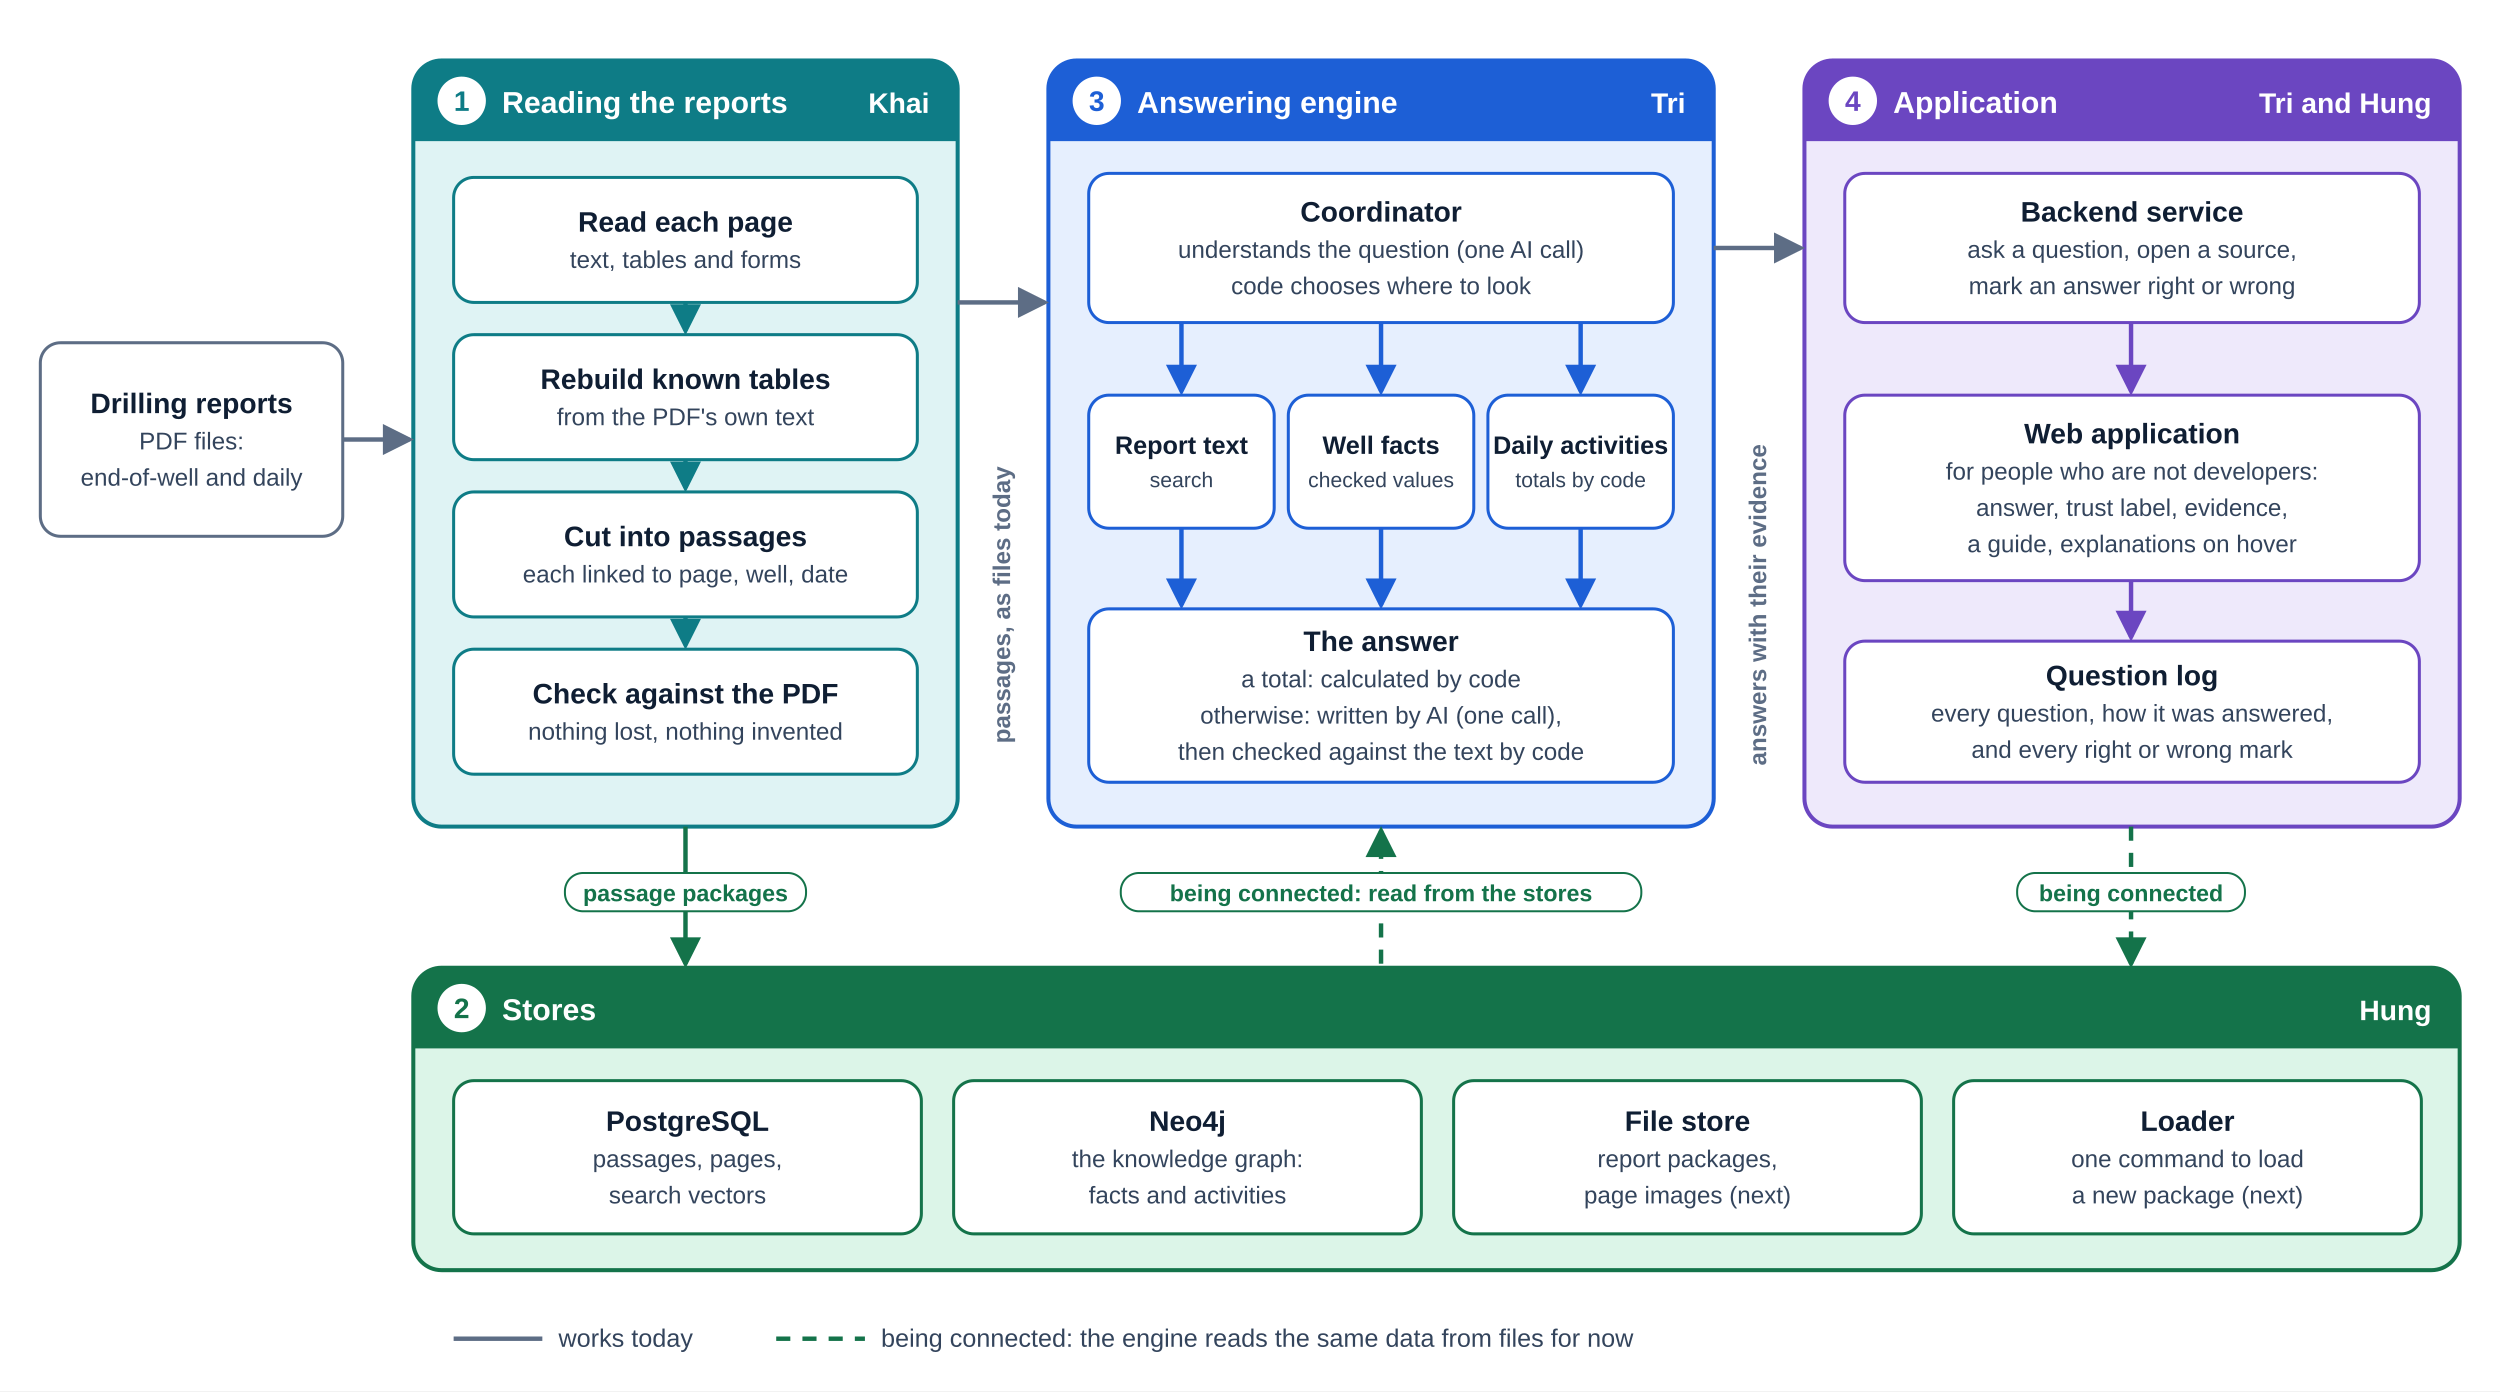
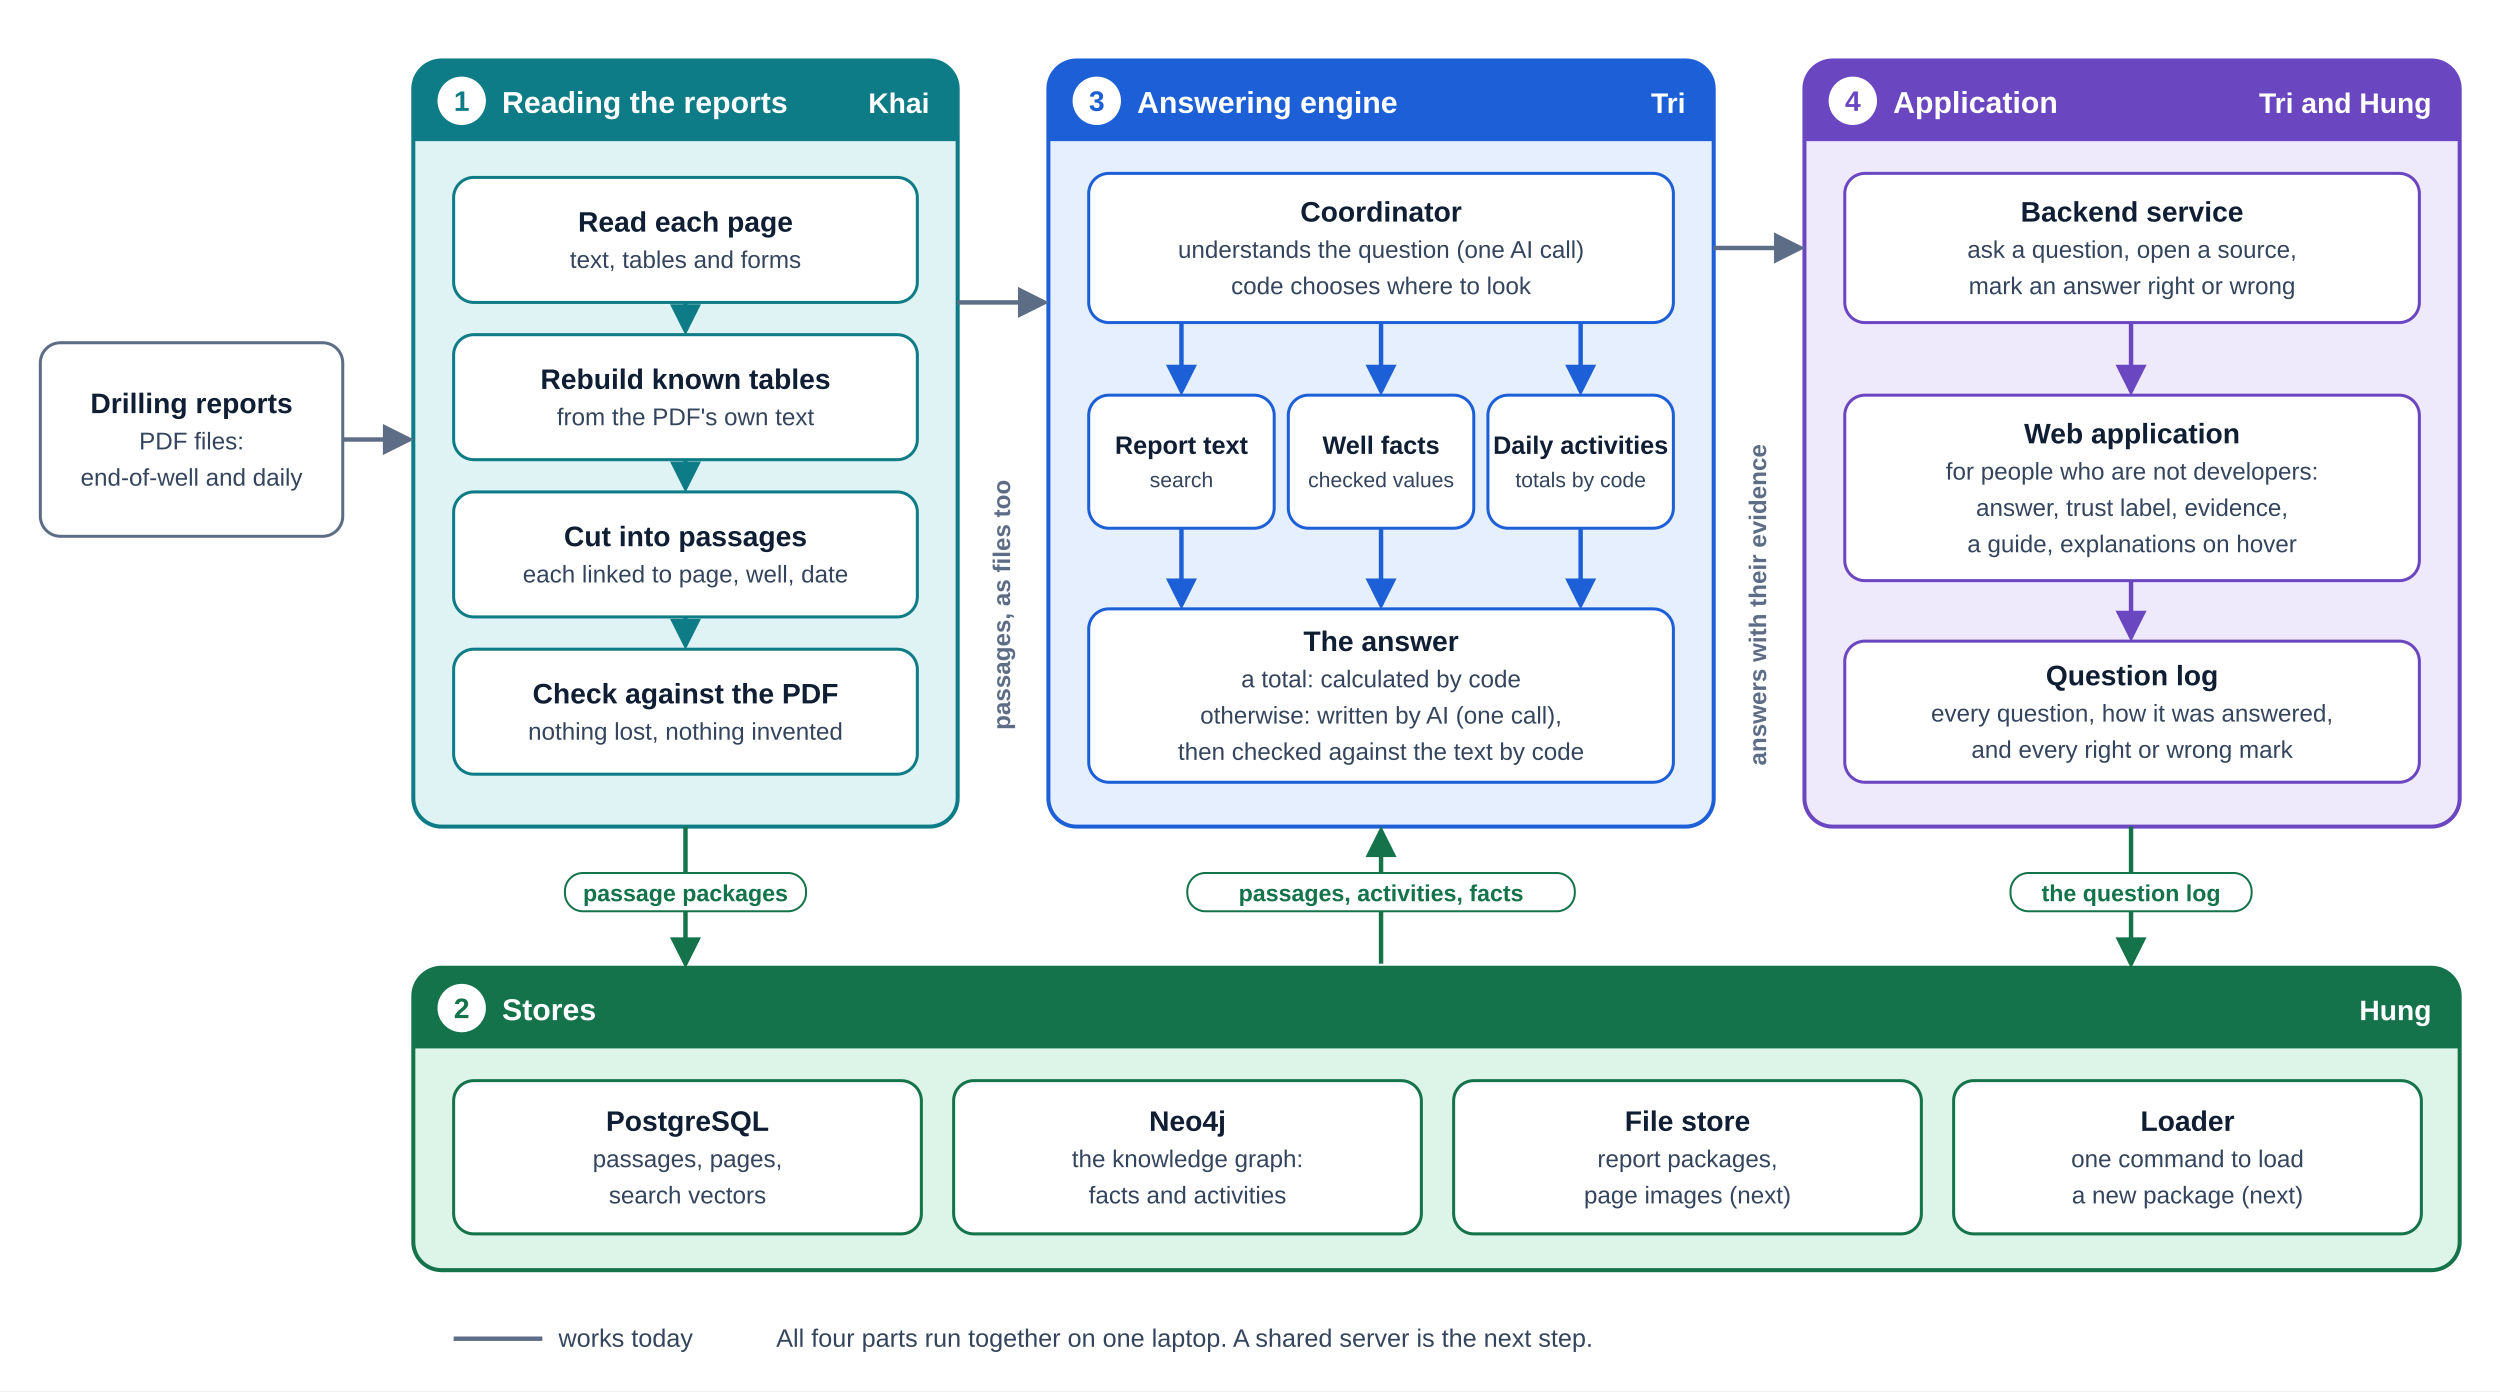
<svg xmlns="http://www.w3.org/2000/svg" viewBox="0 0 1240 690" width="1240" height="690" font-family="Segoe UI, Arial, Helvetica, sans-serif" role="img" aria-label="The four parts of the system and who owns each">
  <defs>
    <marker id="head-0e7c86" viewBox="0 0 10 10" refX="8.5" refY="5" markerWidth="7" markerHeight="7" orient="auto-start-reverse">
      <path d="M0,0 L10,5 L0,10 z" fill="#0e7c86" />
    </marker>
    <marker id="head-14734a" viewBox="0 0 10 10" refX="8.5" refY="5" markerWidth="7" markerHeight="7" orient="auto-start-reverse">
      <path d="M0,0 L10,5 L0,10 z" fill="#14734a" />
    </marker>
    <marker id="head-1d5fd6" viewBox="0 0 10 10" refX="8.5" refY="5" markerWidth="7" markerHeight="7" orient="auto-start-reverse">
      <path d="M0,0 L10,5 L0,10 z" fill="#1d5fd6" />
    </marker>
    <marker id="head-5d6d85" viewBox="0 0 10 10" refX="8.5" refY="5" markerWidth="7" markerHeight="7" orient="auto-start-reverse">
      <path d="M0,0 L10,5 L0,10 z" fill="#5d6d85" />
    </marker>
    <marker id="head-6b46c1" viewBox="0 0 10 10" refX="8.5" refY="5" markerWidth="7" markerHeight="7" orient="auto-start-reverse">
      <path d="M0,0 L10,5 L0,10 z" fill="#6b46c1" />
    </marker>
  </defs>
  <rect width="1240" height="690" fill="#ffffff" />
  <rect x="20" y="170" width="150" height="96" rx="10" fill="#fff" stroke="#5d6d85" stroke-width="1.5" />
  <text x="95.0" y="204.9" font-size="14" font-weight="700" fill="#0f1e33" text-anchor="middle">Drilling reports</text>
  <text x="95.0" y="222.9" font-size="12" font-weight="400" fill="#33445c" text-anchor="middle">PDF files:</text>
  <text x="95.0" y="240.9" font-size="12" font-weight="400" fill="#33445c" text-anchor="middle">end-of-well and daily</text>
  <rect x="205" y="30" width="270" height="380" rx="14" fill="#dff3f4" stroke="#0e7c86" stroke-width="2" />
  <path d="M205,70 v-26 a14,14 0 0 1 14,-14 h242 a14,14 0 0 1 14,14 v26 z" fill="#0e7c86" />
  <circle cx="229" cy="50" r="12" fill="#fff" />
  <text x="229" y="55" font-size="14" font-weight="800" fill="#0e7c86" text-anchor="middle">1</text>
  <text x="249" y="56" font-size="15" font-weight="700" fill="#fff" text-anchor="start">Reading the reports</text>
  <text x="461" y="56" font-size="14" font-weight="600" fill="#fff" text-anchor="end">Khai</text>
  <rect x="225" y="88" width="230" height="62" rx="10" fill="#fff" stroke="#0e7c86" stroke-width="1.5" />
  <text x="340.0" y="114.9" font-size="14" font-weight="700" fill="#0f1e33" text-anchor="middle">Read each page</text>
  <text x="340.0" y="132.9" font-size="12" font-weight="400" fill="#33445c" text-anchor="middle">text, tables and forms</text>
  <rect x="225" y="166" width="230" height="62" rx="10" fill="#fff" stroke="#0e7c86" stroke-width="1.5" />
  <text x="340.0" y="192.9" font-size="14" font-weight="700" fill="#0f1e33" text-anchor="middle">Rebuild known tables</text>
  <text x="340.0" y="210.9" font-size="12" font-weight="400" fill="#33445c" text-anchor="middle">from the PDF's own text</text>
  <path d="M340,150 L340,164" fill="none" stroke="#0e7c86" stroke-width="2.2" marker-end="url(#head-0e7c86)" />
  <rect x="225" y="244" width="230" height="62" rx="10" fill="#fff" stroke="#0e7c86" stroke-width="1.5" />
  <text x="340.0" y="270.9" font-size="14" font-weight="700" fill="#0f1e33" text-anchor="middle">Cut into passages</text>
  <text x="340.0" y="288.9" font-size="12" font-weight="400" fill="#33445c" text-anchor="middle">each linked to page, well, date</text>
  <path d="M340,228 L340,242" fill="none" stroke="#0e7c86" stroke-width="2.2" marker-end="url(#head-0e7c86)" />
  <rect x="225" y="322" width="230" height="62" rx="10" fill="#fff" stroke="#0e7c86" stroke-width="1.5" />
  <text x="340.0" y="348.9" font-size="14" font-weight="700" fill="#0f1e33" text-anchor="middle">Check against the PDF</text>
  <text x="340.0" y="366.9" font-size="12" font-weight="400" fill="#33445c" text-anchor="middle">nothing lost, nothing invented</text>
  <path d="M340,306 L340,320" fill="none" stroke="#0e7c86" stroke-width="2.2" marker-end="url(#head-0e7c86)" />
  <rect x="520" y="30" width="330" height="380" rx="14" fill="#e6effe" stroke="#1d5fd6" stroke-width="2" />
  <path d="M520,70 v-26 a14,14 0 0 1 14,-14 h302 a14,14 0 0 1 14,14 v26 z" fill="#1d5fd6" />
  <circle cx="544" cy="50" r="12" fill="#fff" />
  <text x="544" y="55" font-size="14" font-weight="800" fill="#1d5fd6" text-anchor="middle">3</text>
  <text x="564" y="56" font-size="15" font-weight="700" fill="#fff" text-anchor="start">Answering engine</text>
  <text x="836" y="56" font-size="14" font-weight="600" fill="#fff" text-anchor="end">Tri</text>
  <rect x="540" y="86" width="290" height="74" rx="10" fill="#fff" stroke="#1d5fd6" stroke-width="1.5" />
  <text x="685.0" y="109.9" font-size="14" font-weight="700" fill="#0f1e33" text-anchor="middle">Coordinator</text>
  <text x="685.0" y="127.9" font-size="12" font-weight="400" fill="#33445c" text-anchor="middle">understands the question (one AI call)</text>
  <text x="685.0" y="145.9" font-size="12" font-weight="400" fill="#33445c" text-anchor="middle">code chooses where to look</text>
  <rect x="540" y="196" width="92" height="66" rx="10" fill="#fff" stroke="#1d5fd6" stroke-width="1.5" />
  <text x="586.0" y="225.125" font-size="12.5" font-weight="700" fill="#0f1e33" text-anchor="middle">Report text</text>
  <text x="586.0" y="241.625" font-size="10.5" font-weight="400" fill="#33445c" text-anchor="middle">search</text>
  <path d="M586,160 L586,194" fill="none" stroke="#1d5fd6" stroke-width="2.2" marker-end="url(#head-1d5fd6)" />
  <path d="M586,262 L586,300" fill="none" stroke="#1d5fd6" stroke-width="2.2" marker-end="url(#head-1d5fd6)" />
  <rect x="639" y="196" width="92" height="66" rx="10" fill="#fff" stroke="#1d5fd6" stroke-width="1.5" />
  <text x="685.0" y="225.125" font-size="12.5" font-weight="700" fill="#0f1e33" text-anchor="middle">Well facts</text>
  <text x="685.0" y="241.625" font-size="10.5" font-weight="400" fill="#33445c" text-anchor="middle">checked values</text>
  <path d="M685,160 L685,194" fill="none" stroke="#1d5fd6" stroke-width="2.2" marker-end="url(#head-1d5fd6)" />
  <path d="M685,262 L685,300" fill="none" stroke="#1d5fd6" stroke-width="2.2" marker-end="url(#head-1d5fd6)" />
  <rect x="738" y="196" width="92" height="66" rx="10" fill="#fff" stroke="#1d5fd6" stroke-width="1.5" />
  <text x="784.0" y="225.125" font-size="12.5" font-weight="700" fill="#0f1e33" text-anchor="middle">Daily activities</text>
  <text x="784.0" y="241.625" font-size="10.5" font-weight="400" fill="#33445c" text-anchor="middle">totals by code</text>
  <path d="M784,160 L784,194" fill="none" stroke="#1d5fd6" stroke-width="2.2" marker-end="url(#head-1d5fd6)" />
  <path d="M784,262 L784,300" fill="none" stroke="#1d5fd6" stroke-width="2.2" marker-end="url(#head-1d5fd6)" />
  <rect x="540" y="302" width="290" height="86" rx="10" fill="#fff" stroke="#1d5fd6" stroke-width="1.5" />
  <text x="685.0" y="322.9" font-size="14" font-weight="700" fill="#0f1e33" text-anchor="middle">The answer</text>
  <text x="685.0" y="340.9" font-size="12" font-weight="400" fill="#33445c" text-anchor="middle">a total: calculated by code</text>
  <text x="685.0" y="358.9" font-size="12" font-weight="400" fill="#33445c" text-anchor="middle">otherwise: written by AI (one call),</text>
  <text x="685.0" y="376.9" font-size="12" font-weight="400" fill="#33445c" text-anchor="middle">then checked against the text by code</text>
  <rect x="895" y="30" width="325" height="380" rx="14" fill="#eee9fb" stroke="#6b46c1" stroke-width="2" />
  <path d="M895,70 v-26 a14,14 0 0 1 14,-14 h297 a14,14 0 0 1 14,14 v26 z" fill="#6b46c1" />
  <circle cx="919" cy="50" r="12" fill="#fff" />
  <text x="919" y="55" font-size="14" font-weight="800" fill="#6b46c1" text-anchor="middle">4</text>
  <text x="939" y="56" font-size="15" font-weight="700" fill="#fff" text-anchor="start">Application</text>
  <text x="1206" y="56" font-size="14" font-weight="600" fill="#fff" text-anchor="end">Tri and Hung</text>
  <rect x="915" y="86" width="285" height="74" rx="10" fill="#fff" stroke="#6b46c1" stroke-width="1.5" />
  <text x="1057.5" y="109.9" font-size="14" font-weight="700" fill="#0f1e33" text-anchor="middle">Backend service</text>
  <text x="1057.5" y="127.9" font-size="12" font-weight="400" fill="#33445c" text-anchor="middle">ask a question, open a source,</text>
  <text x="1057.5" y="145.9" font-size="12" font-weight="400" fill="#33445c" text-anchor="middle">mark an answer right or wrong</text>
  <path d="M1057,160 L1057,194" fill="none" stroke="#6b46c1" stroke-width="2.2" marker-end="url(#head-6b46c1)" />
  <rect x="915" y="196" width="285" height="92" rx="10" fill="#fff" stroke="#6b46c1" stroke-width="1.5" />
  <text x="1057.5" y="219.9" font-size="14" font-weight="700" fill="#0f1e33" text-anchor="middle">Web application</text>
  <text x="1057.5" y="237.9" font-size="12" font-weight="400" fill="#33445c" text-anchor="middle">for people who are not developers:</text>
  <text x="1057.5" y="255.9" font-size="12" font-weight="400" fill="#33445c" text-anchor="middle">answer, trust label, evidence,</text>
  <text x="1057.5" y="273.9" font-size="12" font-weight="400" fill="#33445c" text-anchor="middle">a guide, explanations on hover</text>
  <path d="M1057,288 L1057,316" fill="none" stroke="#6b46c1" stroke-width="2.2" marker-end="url(#head-6b46c1)" />
  <rect x="915" y="318" width="285" height="70" rx="10" fill="#fff" stroke="#6b46c1" stroke-width="1.5" />
  <text x="1057.5" y="339.9" font-size="14" font-weight="700" fill="#0f1e33" text-anchor="middle">Question log</text>
  <text x="1057.5" y="357.9" font-size="12" font-weight="400" fill="#33445c" text-anchor="middle">every question, how it was answered,</text>
  <text x="1057.5" y="375.9" font-size="12" font-weight="400" fill="#33445c" text-anchor="middle">and every right or wrong mark</text>
  <rect x="205" y="480" width="1015" height="150" rx="14" fill="#dcf5e8" stroke="#14734a" stroke-width="2" />
  <path d="M205,520 v-26 a14,14 0 0 1 14,-14 h987 a14,14 0 0 1 14,14 v26 z" fill="#14734a" />
  <circle cx="229" cy="500" r="12" fill="#fff" />
  <text x="229" y="505" font-size="14" font-weight="800" fill="#14734a" text-anchor="middle">2</text>
  <text x="249" y="506" font-size="15" font-weight="700" fill="#fff" text-anchor="start">Stores</text>
  <text x="1206" y="506" font-size="14" font-weight="600" fill="#fff" text-anchor="end">Hung</text>
  <rect x="225" y="536" width="232" height="76" rx="10" fill="#fff" stroke="#14734a" stroke-width="1.5" />
  <text x="341.0" y="560.9" font-size="14" font-weight="700" fill="#0f1e33" text-anchor="middle">PostgreSQL</text>
  <text x="341.0" y="578.9" font-size="12" font-weight="400" fill="#33445c" text-anchor="middle">passages, pages,</text>
  <text x="341.0" y="596.9" font-size="12" font-weight="400" fill="#33445c" text-anchor="middle">search vectors</text>
  <rect x="473" y="536" width="232" height="76" rx="10" fill="#fff" stroke="#14734a" stroke-width="1.5" />
  <text x="589.0" y="560.9" font-size="14" font-weight="700" fill="#0f1e33" text-anchor="middle">Neo4j</text>
  <text x="589.0" y="578.9" font-size="12" font-weight="400" fill="#33445c" text-anchor="middle">the knowledge graph:</text>
  <text x="589.0" y="596.9" font-size="12" font-weight="400" fill="#33445c" text-anchor="middle">facts and activities</text>
  <rect x="721" y="536" width="232" height="76" rx="10" fill="#fff" stroke="#14734a" stroke-width="1.5" />
  <text x="837.0" y="560.9" font-size="14" font-weight="700" fill="#0f1e33" text-anchor="middle">File store</text>
  <text x="837.0" y="578.9" font-size="12" font-weight="400" fill="#33445c" text-anchor="middle">report packages,</text>
  <text x="837.0" y="596.9" font-size="12" font-weight="400" fill="#33445c" text-anchor="middle">page images (next)</text>
  <rect x="969" y="536" width="232" height="76" rx="10" fill="#fff" stroke="#14734a" stroke-width="1.5" />
  <text x="1085.0" y="560.9" font-size="14" font-weight="700" fill="#0f1e33" text-anchor="middle">Loader</text>
  <text x="1085.0" y="578.9" font-size="12" font-weight="400" fill="#33445c" text-anchor="middle">one command to load</text>
  <text x="1085.0" y="596.9" font-size="12" font-weight="400" fill="#33445c" text-anchor="middle">a new package (next)</text>
  <path d="M170,218 L203,218" fill="none" stroke="#5d6d85" stroke-width="2.2" marker-end="url(#head-5d6d85)" />
  <path d="M475,150 L518,150" fill="none" stroke="#5d6d85" stroke-width="2.2" marker-end="url(#head-5d6d85)" />
-   <text transform="translate(501,300) rotate(-90)" font-size="12" font-weight="600" fill="#5d6d85" text-anchor="middle">passages, as files today</text>
+   <text transform="translate(501,300) rotate(-90)" font-size="12" font-weight="600" fill="#5d6d85" text-anchor="middle">passages, as files too</text>
  <path d="M850,123 L893,123" fill="none" stroke="#5d6d85" stroke-width="2.2" marker-end="url(#head-5d6d85)" />
  <text transform="translate(876,300) rotate(-90)" font-size="12" font-weight="600" fill="#5d6d85" text-anchor="middle">answers with their evidence</text>
  <path d="M340,410 L340,478" fill="none" stroke="#14734a" stroke-width="2.2" marker-end="url(#head-14734a)" />
  <rect x="280.2" y="433" width="119.6" height="19" rx="9" fill="#fff" stroke="#14734a" stroke-width="1" />
  <text x="340" y="447" font-size="11.5" font-weight="600" fill="#14734a" text-anchor="middle">passage packages</text>
-   <path d="M685,478 L685,412" fill="none" stroke="#14734a" stroke-width="2.2" stroke-dasharray="7 6" marker-end="url(#head-14734a)" />
-   <rect x="555.9" y="433" width="258.2" height="19" rx="9" fill="#fff" stroke="#14734a" stroke-width="1" />
-   <text x="685" y="447" font-size="11.5" font-weight="600" fill="#14734a" text-anchor="middle">being connected: read from the stores</text>
-   <path d="M1057,410 L1057,478" fill="none" stroke="#14734a" stroke-width="2.2" stroke-dasharray="7 6" marker-end="url(#head-14734a)" />
-   <rect x="1000.5" y="433" width="113.0" height="19" rx="9" fill="#fff" stroke="#14734a" stroke-width="1" />
-   <text x="1057" y="447" font-size="11.5" font-weight="600" fill="#14734a" text-anchor="middle">being connected</text>
+   <path d="M685,478 L685,412" fill="none" stroke="#14734a" stroke-width="2.2" marker-end="url(#head-14734a)" />
+   <rect x="588.9" y="433" width="192.2" height="19" rx="9" fill="#fff" stroke="#14734a" stroke-width="1" />
+   <text x="685" y="447" font-size="11.5" font-weight="600" fill="#14734a" text-anchor="middle">passages, activities, facts</text>
+   <path d="M1057,410 L1057,478" fill="none" stroke="#14734a" stroke-width="2.2" marker-end="url(#head-14734a)" />
+   <rect x="997.2" y="433" width="119.6" height="19" rx="9" fill="#fff" stroke="#14734a" stroke-width="1" />
+   <text x="1057" y="447" font-size="11.5" font-weight="600" fill="#14734a" text-anchor="middle">the question log</text>
  <path d="M225,664 h44" stroke="#5d6d85" stroke-width="2.2" />
  <text x="277" y="668" font-size="12.5" font-weight="400" fill="#33445c" text-anchor="start">works today</text>
-   <path d="M385,664 h44" stroke="#14734a" stroke-width="2.2" stroke-dasharray="7 6" />
-   <text x="437" y="668" font-size="12.5" font-weight="400" fill="#33445c" text-anchor="start">being connected: the engine reads the same data from files for now</text>
+   <text x="385" y="668" font-size="12.5" font-weight="400" fill="#33445c" text-anchor="start">All four parts run together on one laptop. A shared server is the next step.</text>
</svg>
